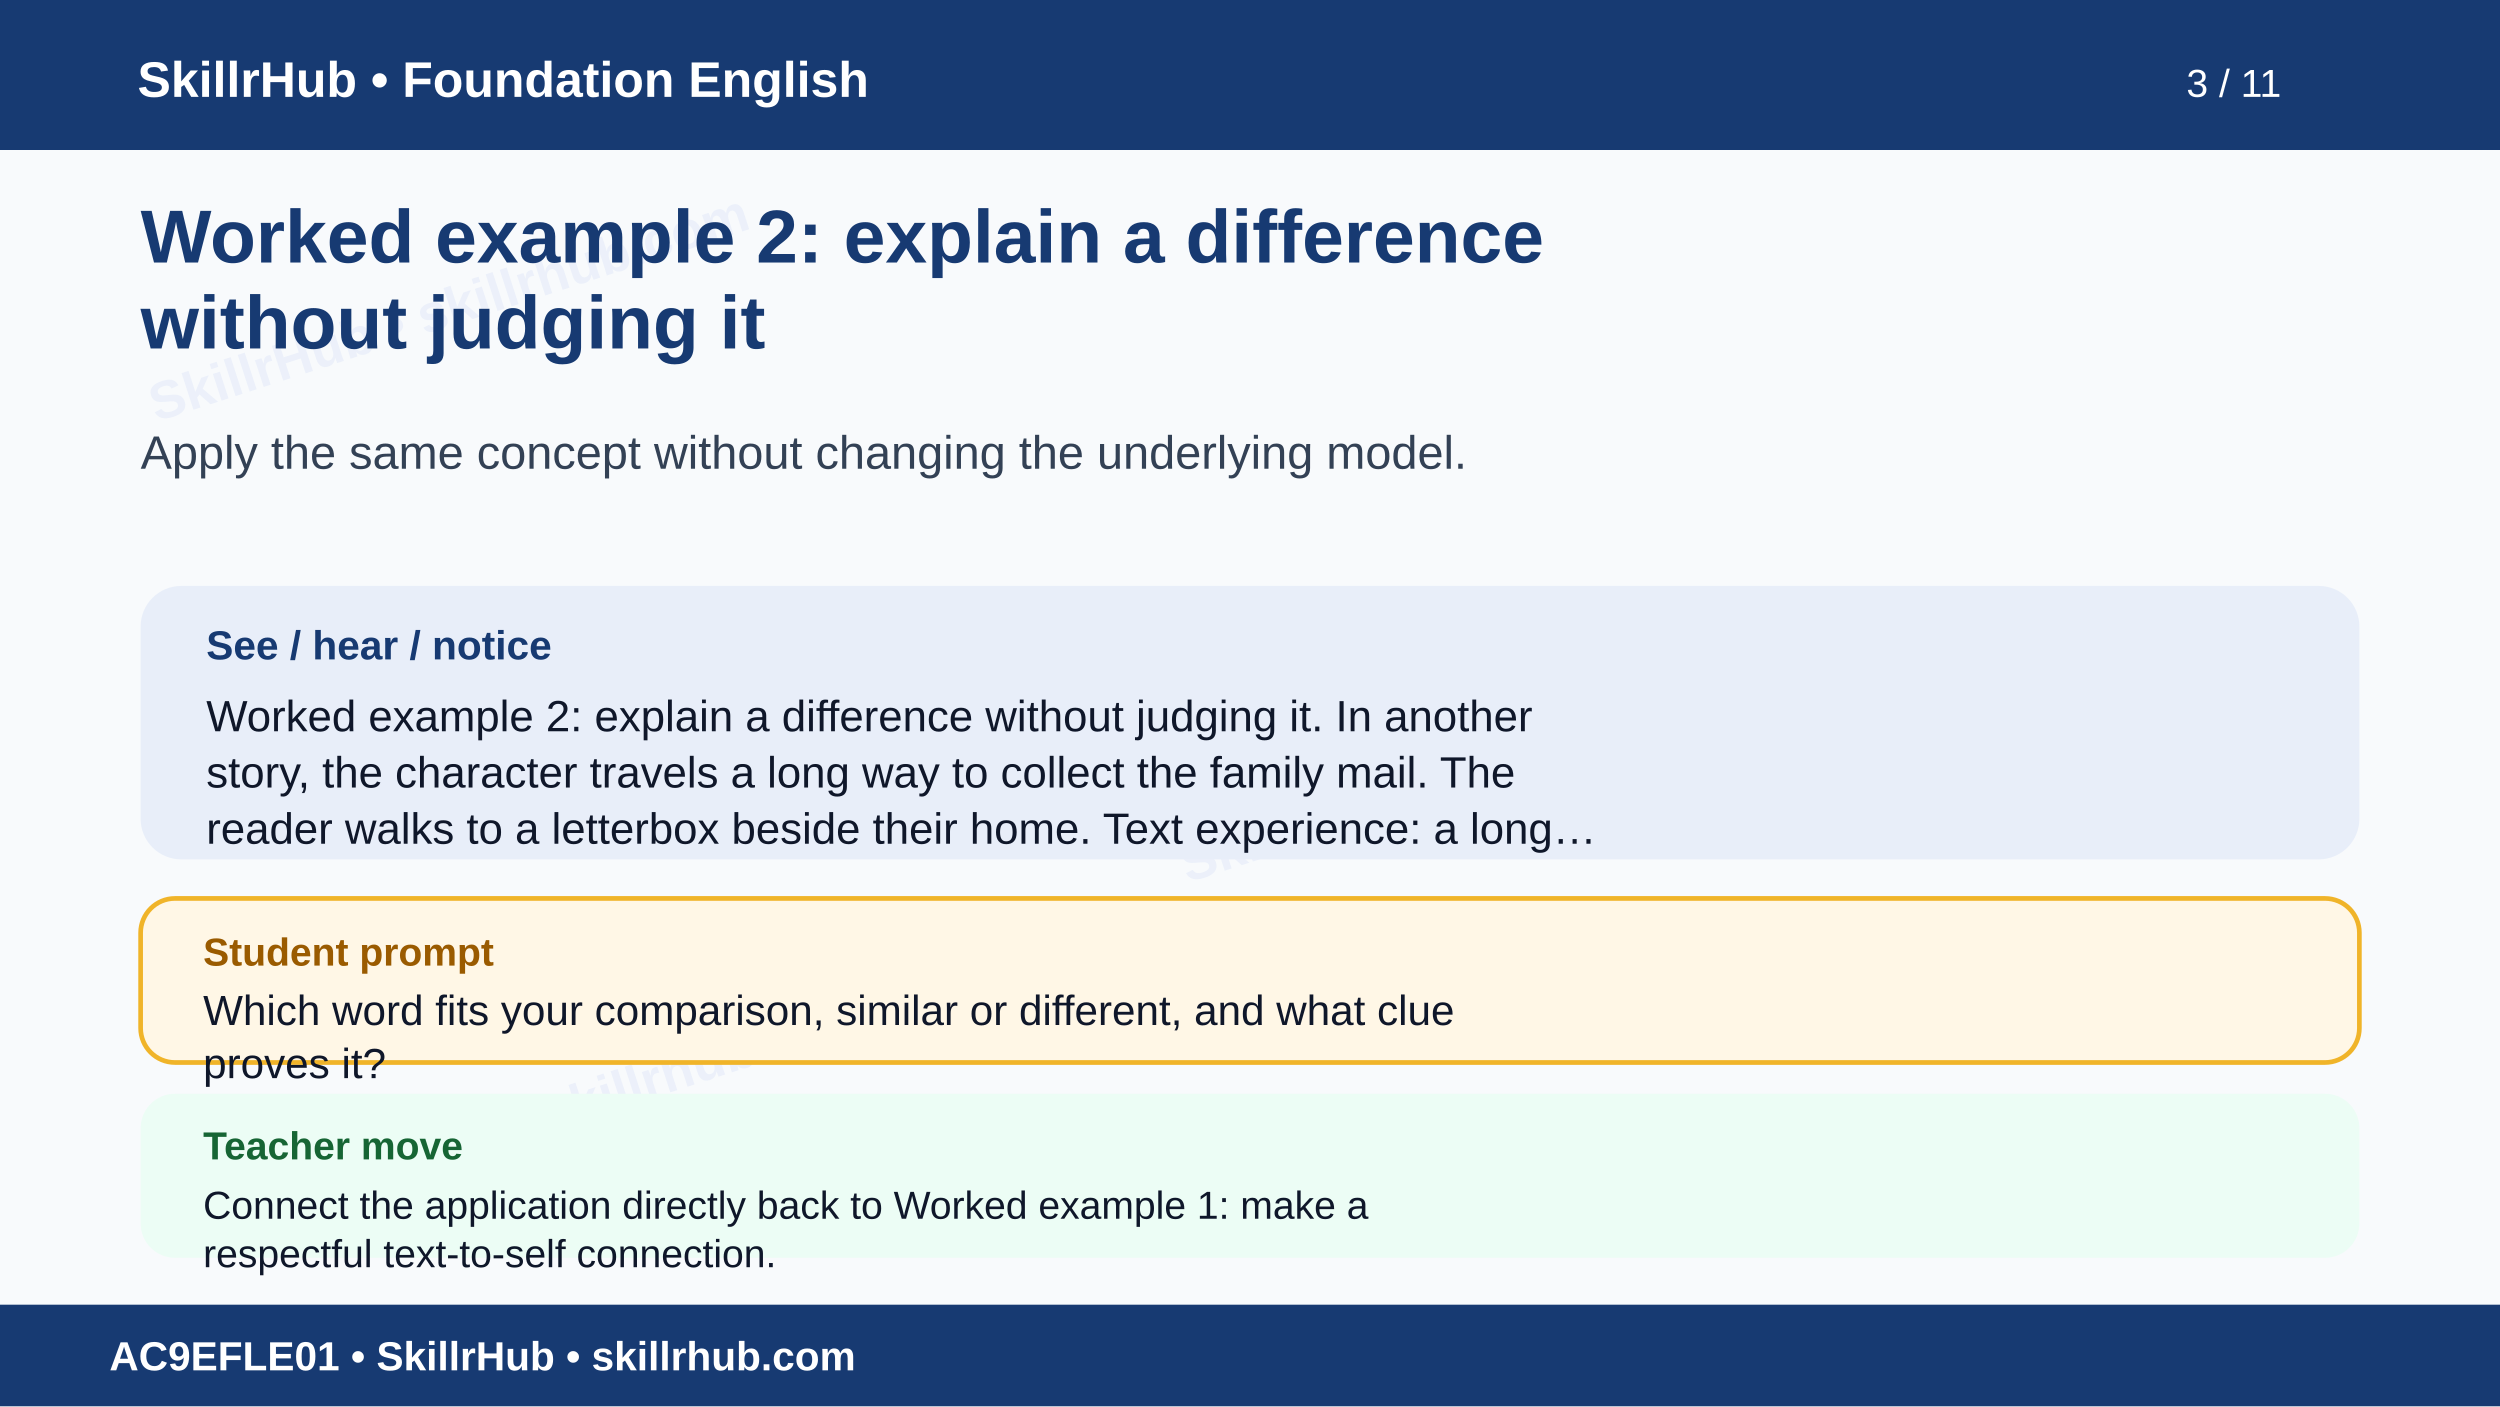
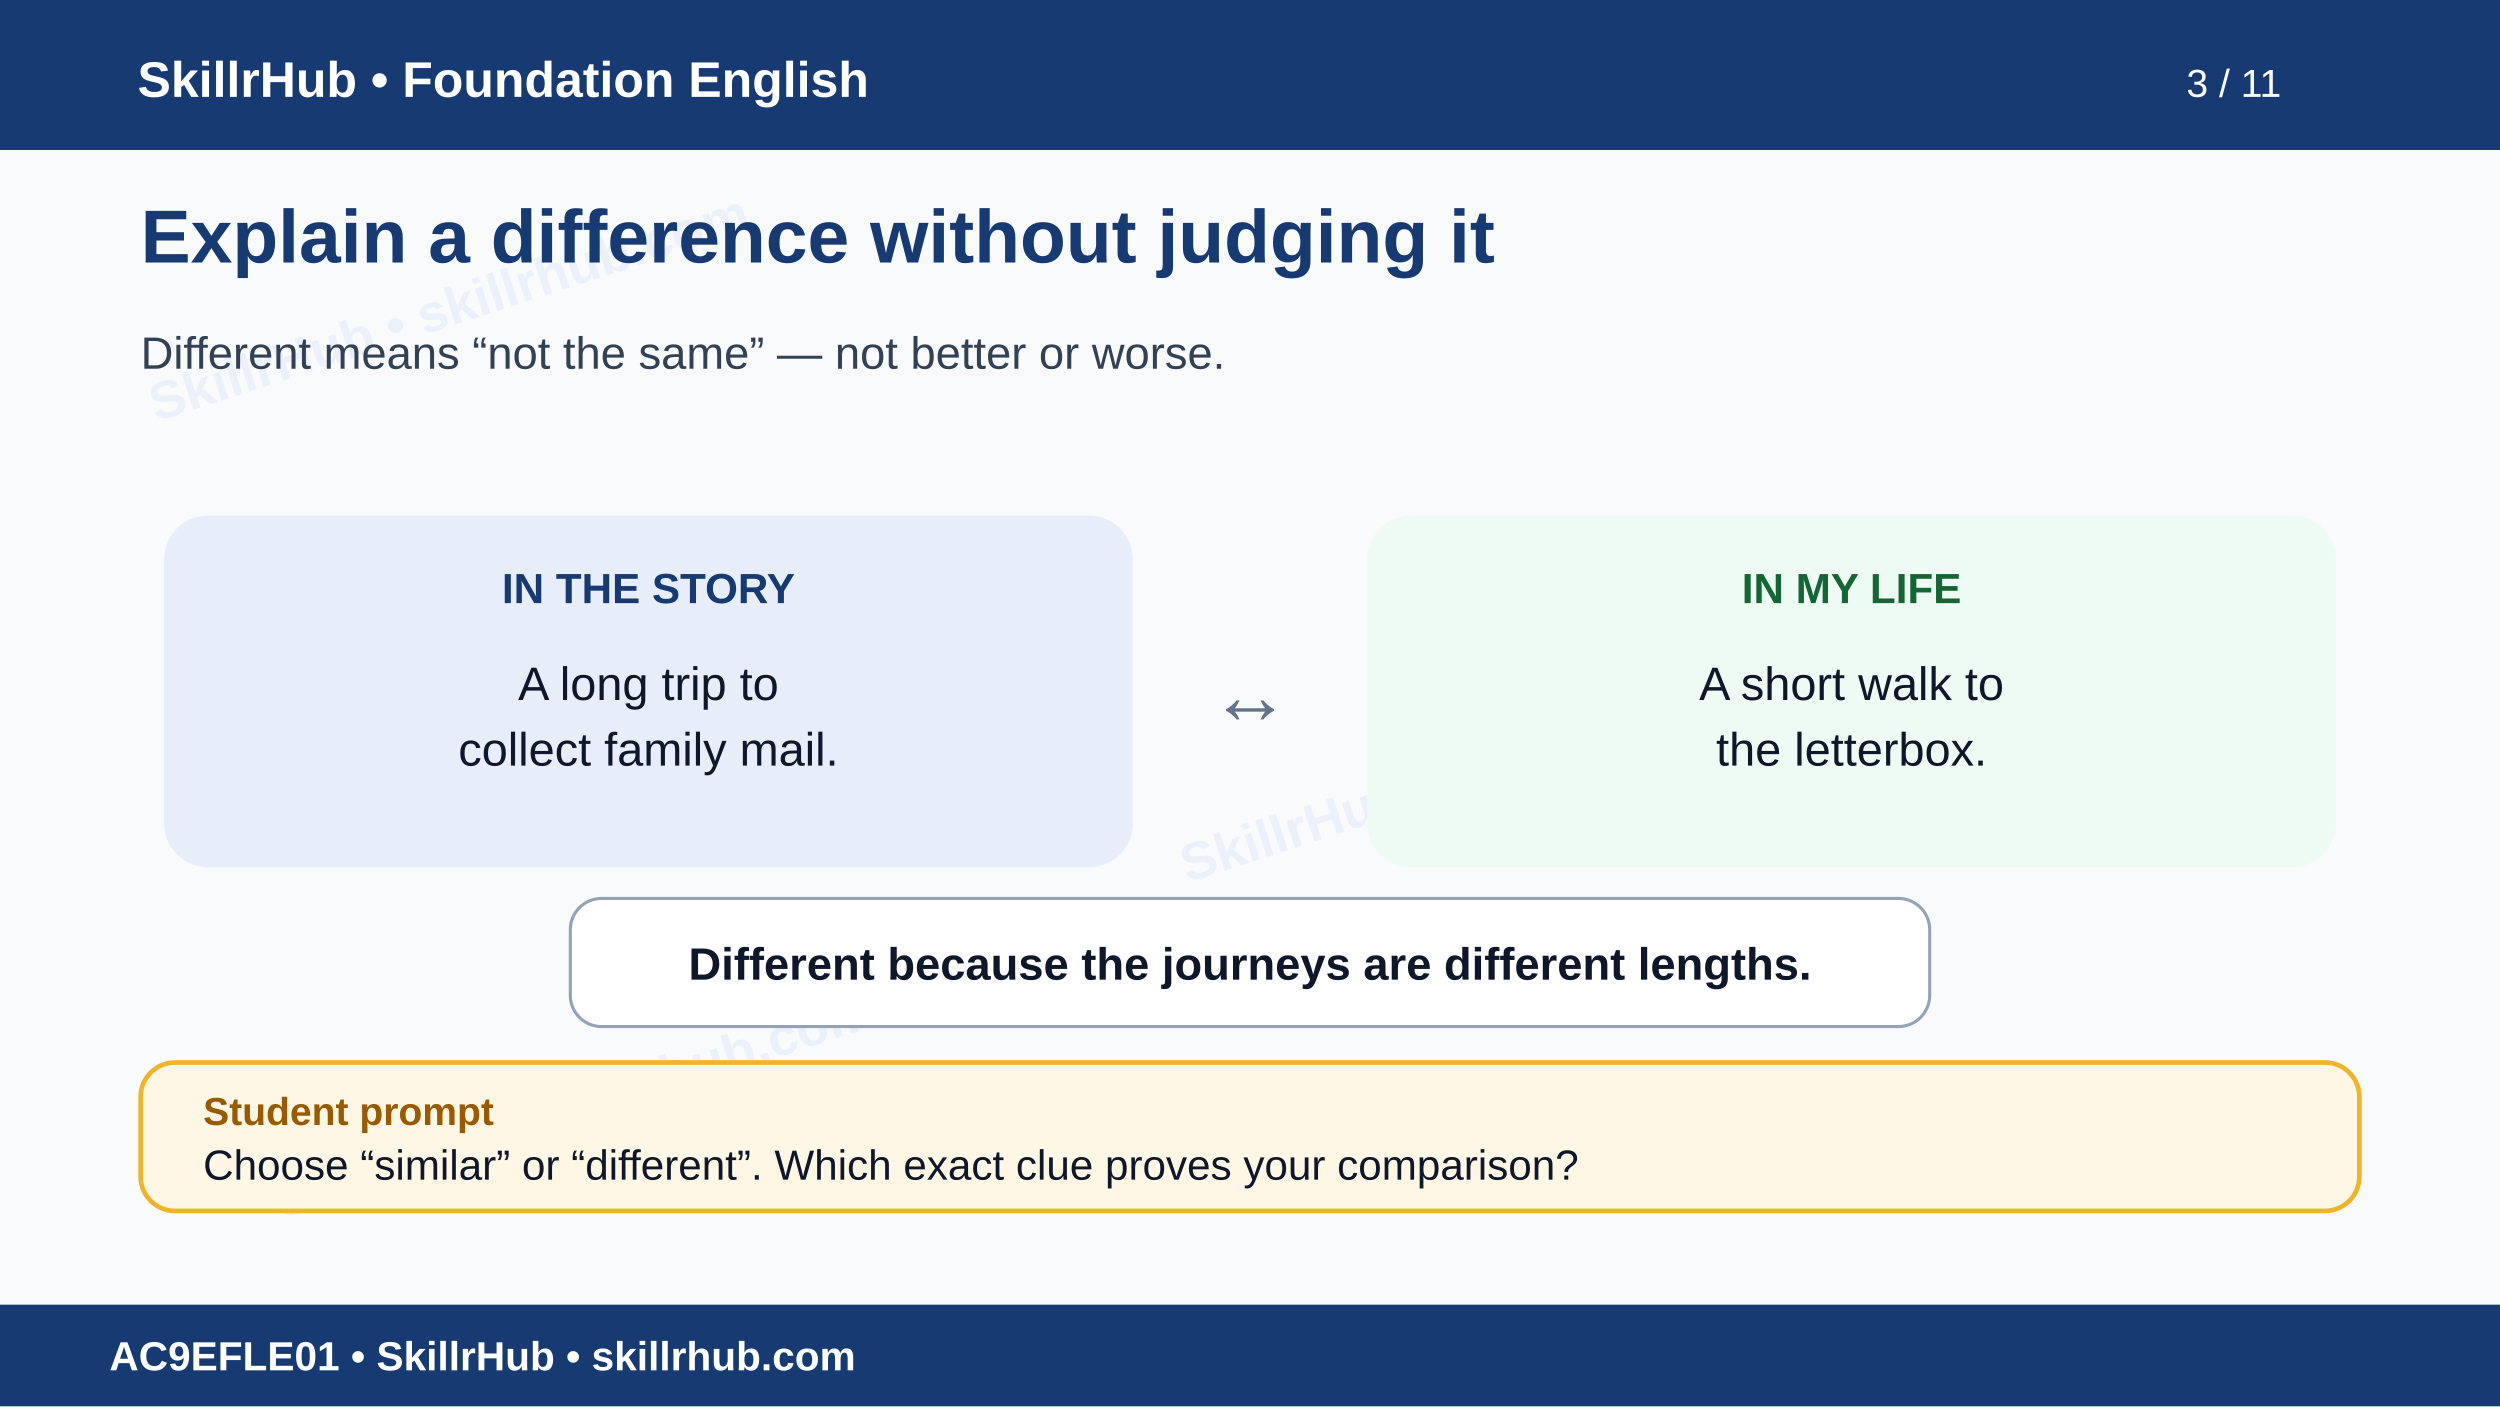
<svg xmlns="http://www.w3.org/2000/svg" width="1600" height="900" viewBox="0 0 1600 900" role="img" aria-labelledby="t d">
  <rect width="1600" height="900" fill="#f8fafc" />
  <g opacity=".055" fill="#1d4ed8" font-family="Arial" font-size="34" font-weight="700">
    <text x="100" y="270" transform="rotate(-18 100 270)">SkillrHub • skillrhub.com</text>
    <text x="760" y="565" transform="rotate(-18 760 565)">SkillrHub • skillrhub.com</text>
    <text x="180" y="780" transform="rotate(-18 180 780)">SkillrHub • skillrhub.com</text>
  </g>
  <rect width="1600" height="96" fill="#173a72" />
  <text x="88" y="62" fill="#fff" font-family="Arial" font-size="32" font-weight="700">SkillrHub • Foundation English</text>
  <text x="1460" y="62" text-anchor="end" fill="#fff" font-family="Arial" font-size="25">3 / 11</text>
-   <text x="90" y="168" fill="#173a72" font-family="Arial,Helvetica,sans-serif" font-size="48" font-weight="700">Worked example 2: explain a difference</text>
-   <text x="90" y="223" fill="#173a72" font-family="Arial,Helvetica,sans-serif" font-size="48" font-weight="700">without judging it</text>
-   <text x="90" y="300" fill="#334155" font-family="Arial,Helvetica,sans-serif" font-size="30" font-weight="400">Apply the same concept without changing the underlying model.</text>
-   <rect x="90" y="375" width="1420" height="175" rx="26" fill="#e8eef9" />
-   <text x="132" y="422" fill="#173a72" font-family="Arial" font-size="26" font-weight="700">See / hear / notice</text>
-   <text x="132" y="468" fill="#0f172a" font-family="Arial,Helvetica,sans-serif" font-size="28" font-weight="400">Worked example 2: explain a difference without judging it. In another</text>
-   <text x="132" y="504" fill="#0f172a" font-family="Arial,Helvetica,sans-serif" font-size="28" font-weight="400">story, the character travels a long way to collect the family mail. The</text>
-   <text x="132" y="540" fill="#0f172a" font-family="Arial,Helvetica,sans-serif" font-size="28" font-weight="400">reader walks to a letterbox beside their home. Text experience: a long…</text>
-   <rect x="90" y="575" width="1420" height="105" rx="22" fill="#fff7e6" stroke="#f0b429" stroke-width="3" />
-   <text x="130" y="618" fill="#9a5b00" font-family="Arial" font-size="25" font-weight="700">Student prompt</text>
-   <text x="130" y="656" fill="#0f172a" font-family="Arial,Helvetica,sans-serif" font-size="27" font-weight="400">Which word fits your comparison, similar or different, and what clue</text>
-   <text x="130" y="690" fill="#0f172a" font-family="Arial,Helvetica,sans-serif" font-size="27" font-weight="400">proves it?</text>
-   <rect x="90" y="700" width="1420" height="105" rx="22" fill="#ecfdf5" />
-   <text x="130" y="742" fill="#166534" font-family="Arial" font-size="25" font-weight="700">Teacher move</text>
-   <text x="130" y="780" fill="#0f172a" font-family="Arial,Helvetica,sans-serif" font-size="25" font-weight="400">Connect the application directly back to Worked example 1: make a</text>
-   <text x="130" y="811" fill="#0f172a" font-family="Arial,Helvetica,sans-serif" font-size="25" font-weight="400">respectful text-to-self connection.</text>
+   <text x="90" y="168" fill="#173a72" font-family="Arial" font-size="48" font-weight="700">Explain a difference without judging it</text>
+   <text x="90" y="236" fill="#334155" font-family="Arial" font-size="29">Different means “not the same” — not better or worse.</text>
+   <g font-family="Arial">
+     <rect x="105" y="330" width="620" height="225" rx="28" fill="#e8eef9" />
+     <text x="415" y="386" text-anchor="middle" fill="#173a72" font-size="27" font-weight="700">IN THE STORY</text>
+     <text x="415" y="448" text-anchor="middle" fill="#0f172a" font-size="30">A long trip to</text>
+     <text x="415" y="490" text-anchor="middle" fill="#0f172a" font-size="30">collect family mail.</text>
+     <rect x="875" y="330" width="620" height="225" rx="28" fill="#eefbf4" />
+     <text x="1185" y="386" text-anchor="middle" fill="#166534" font-size="27" font-weight="700">IN MY LIFE</text>
+     <text x="1185" y="448" text-anchor="middle" fill="#0f172a" font-size="30">A short walk to</text>
+     <text x="1185" y="490" text-anchor="middle" fill="#0f172a" font-size="30">the letterbox.</text>
+     <text x="800" y="463" text-anchor="middle" fill="#64748b" font-size="52">↔</text>
+     <rect x="365" y="575" width="870" height="82" rx="20" fill="#fff" stroke="#94a3b8" stroke-width="2" />
+     <text x="800" y="627" text-anchor="middle" fill="#0f172a" font-size="29" font-weight="700">Different because the journeys are different lengths.</text>
+   </g>
+   <rect x="90" y="680" width="1420" height="95" rx="22" fill="#fff7e6" stroke="#f0b429" stroke-width="3" />
+   <text x="130" y="720" fill="#9a5b00" font-family="Arial" font-size="25" font-weight="700">Student prompt</text>
+   <text x="130" y="755" fill="#0f172a" font-family="Arial" font-size="27">Choose “similar” or “different”. Which exact clue proves your comparison?</text>
  <rect y="835" width="1600" height="65" fill="#173a72" />
  <text x="70" y="877" fill="#fff" font-family="Arial" font-size="26" font-weight="700">AC9EFLE01 • SkillrHub • skillrhub.com</text>
</svg>
